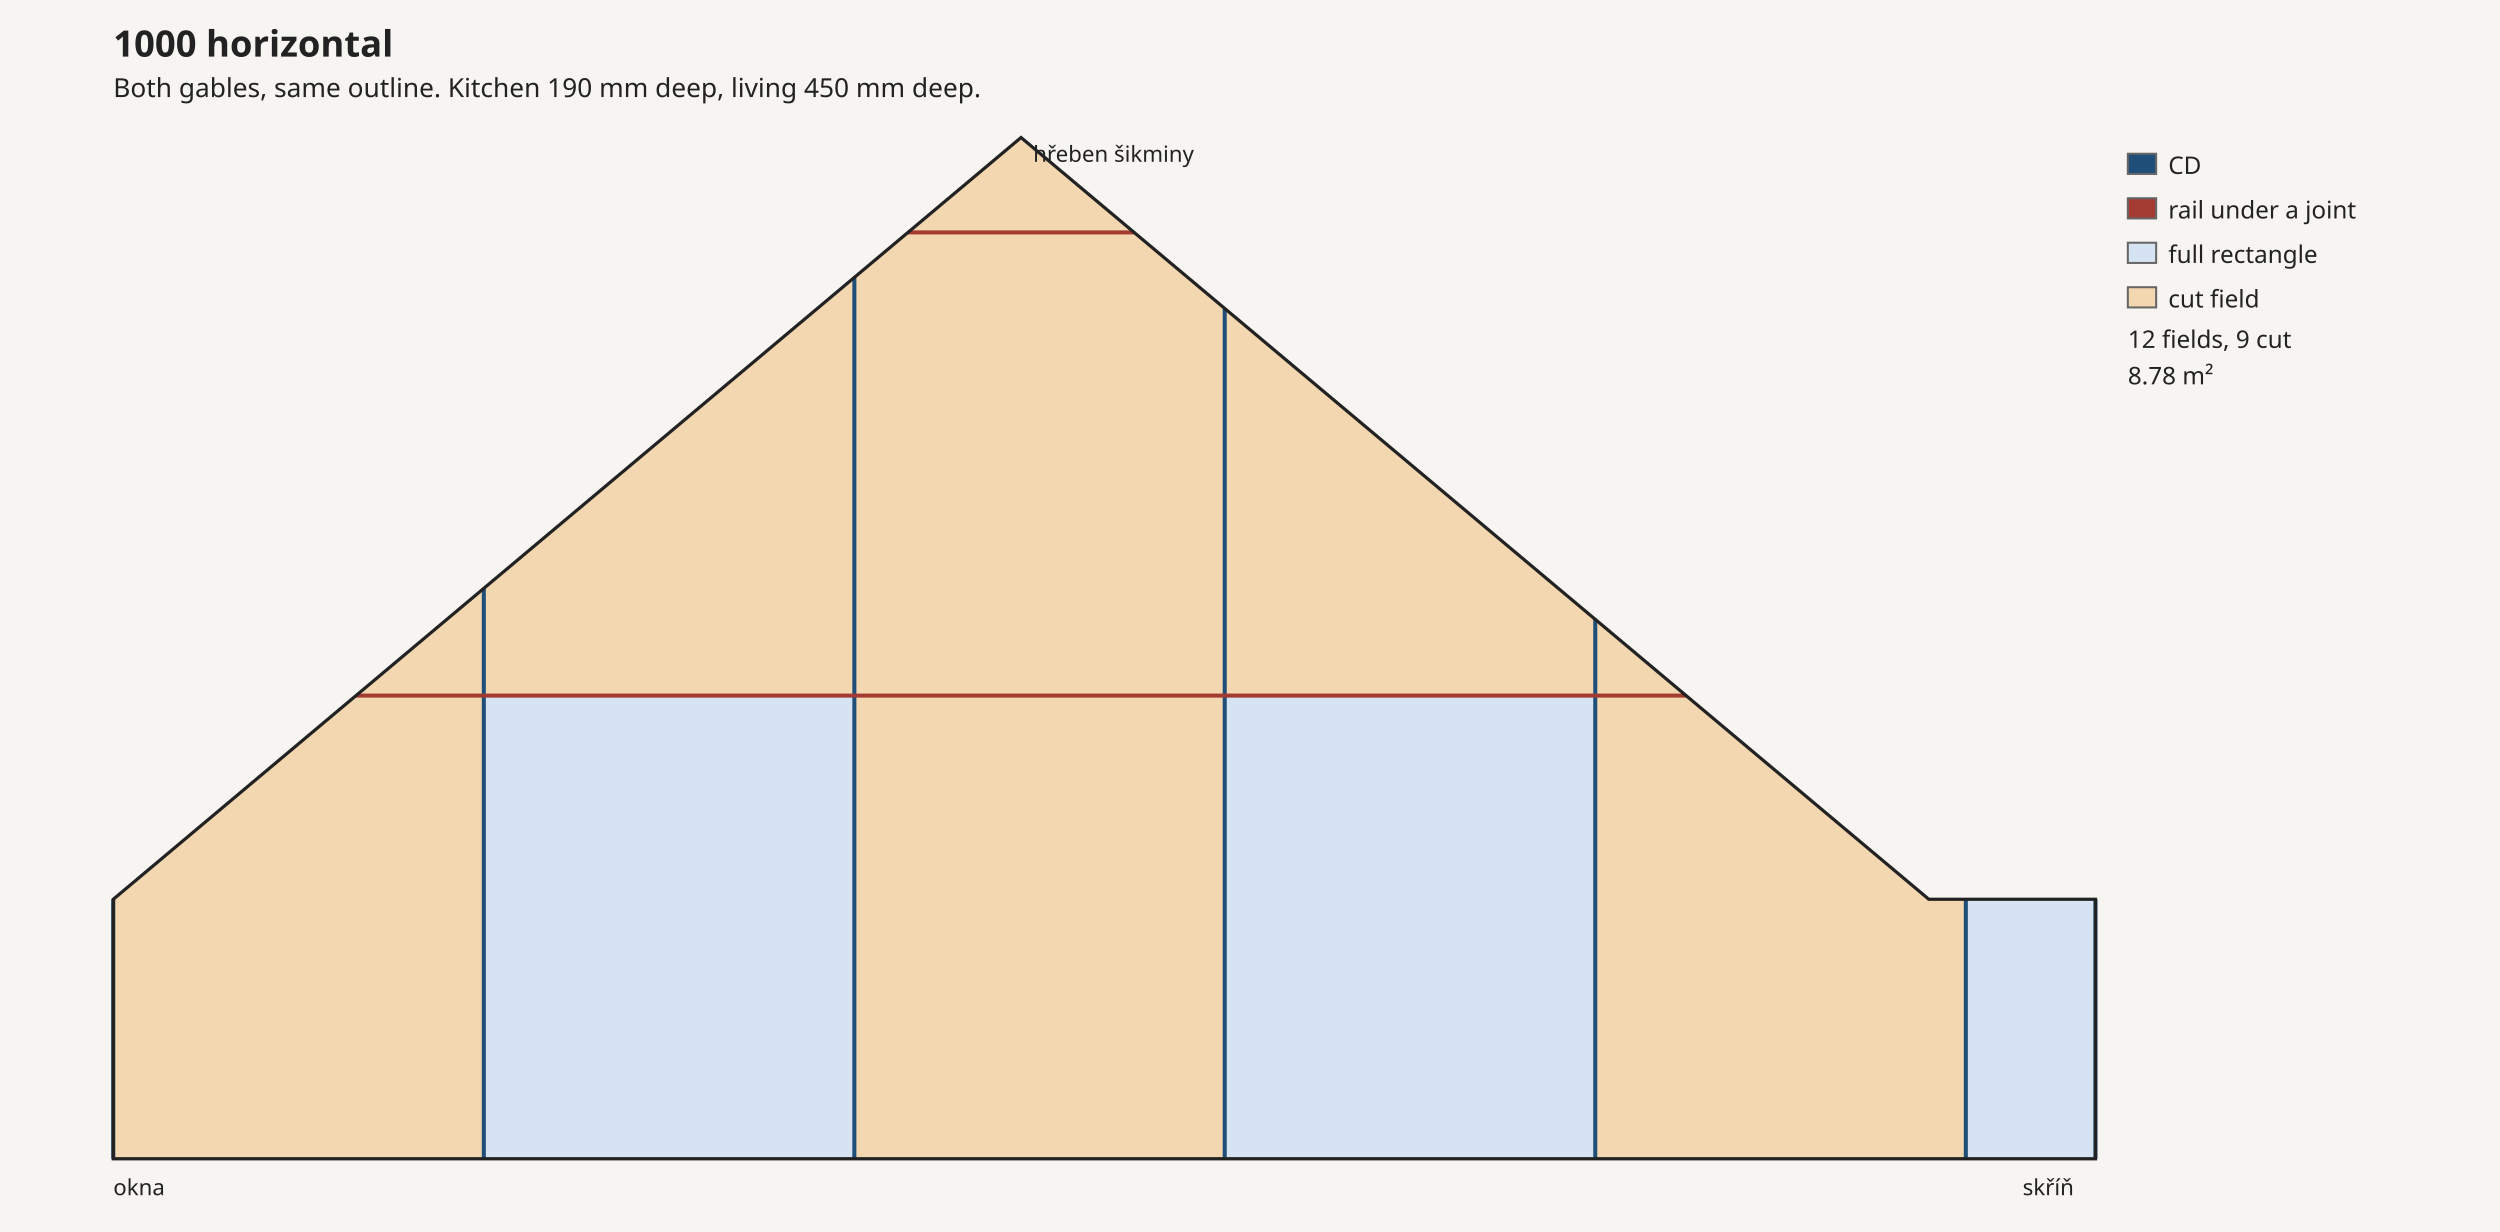
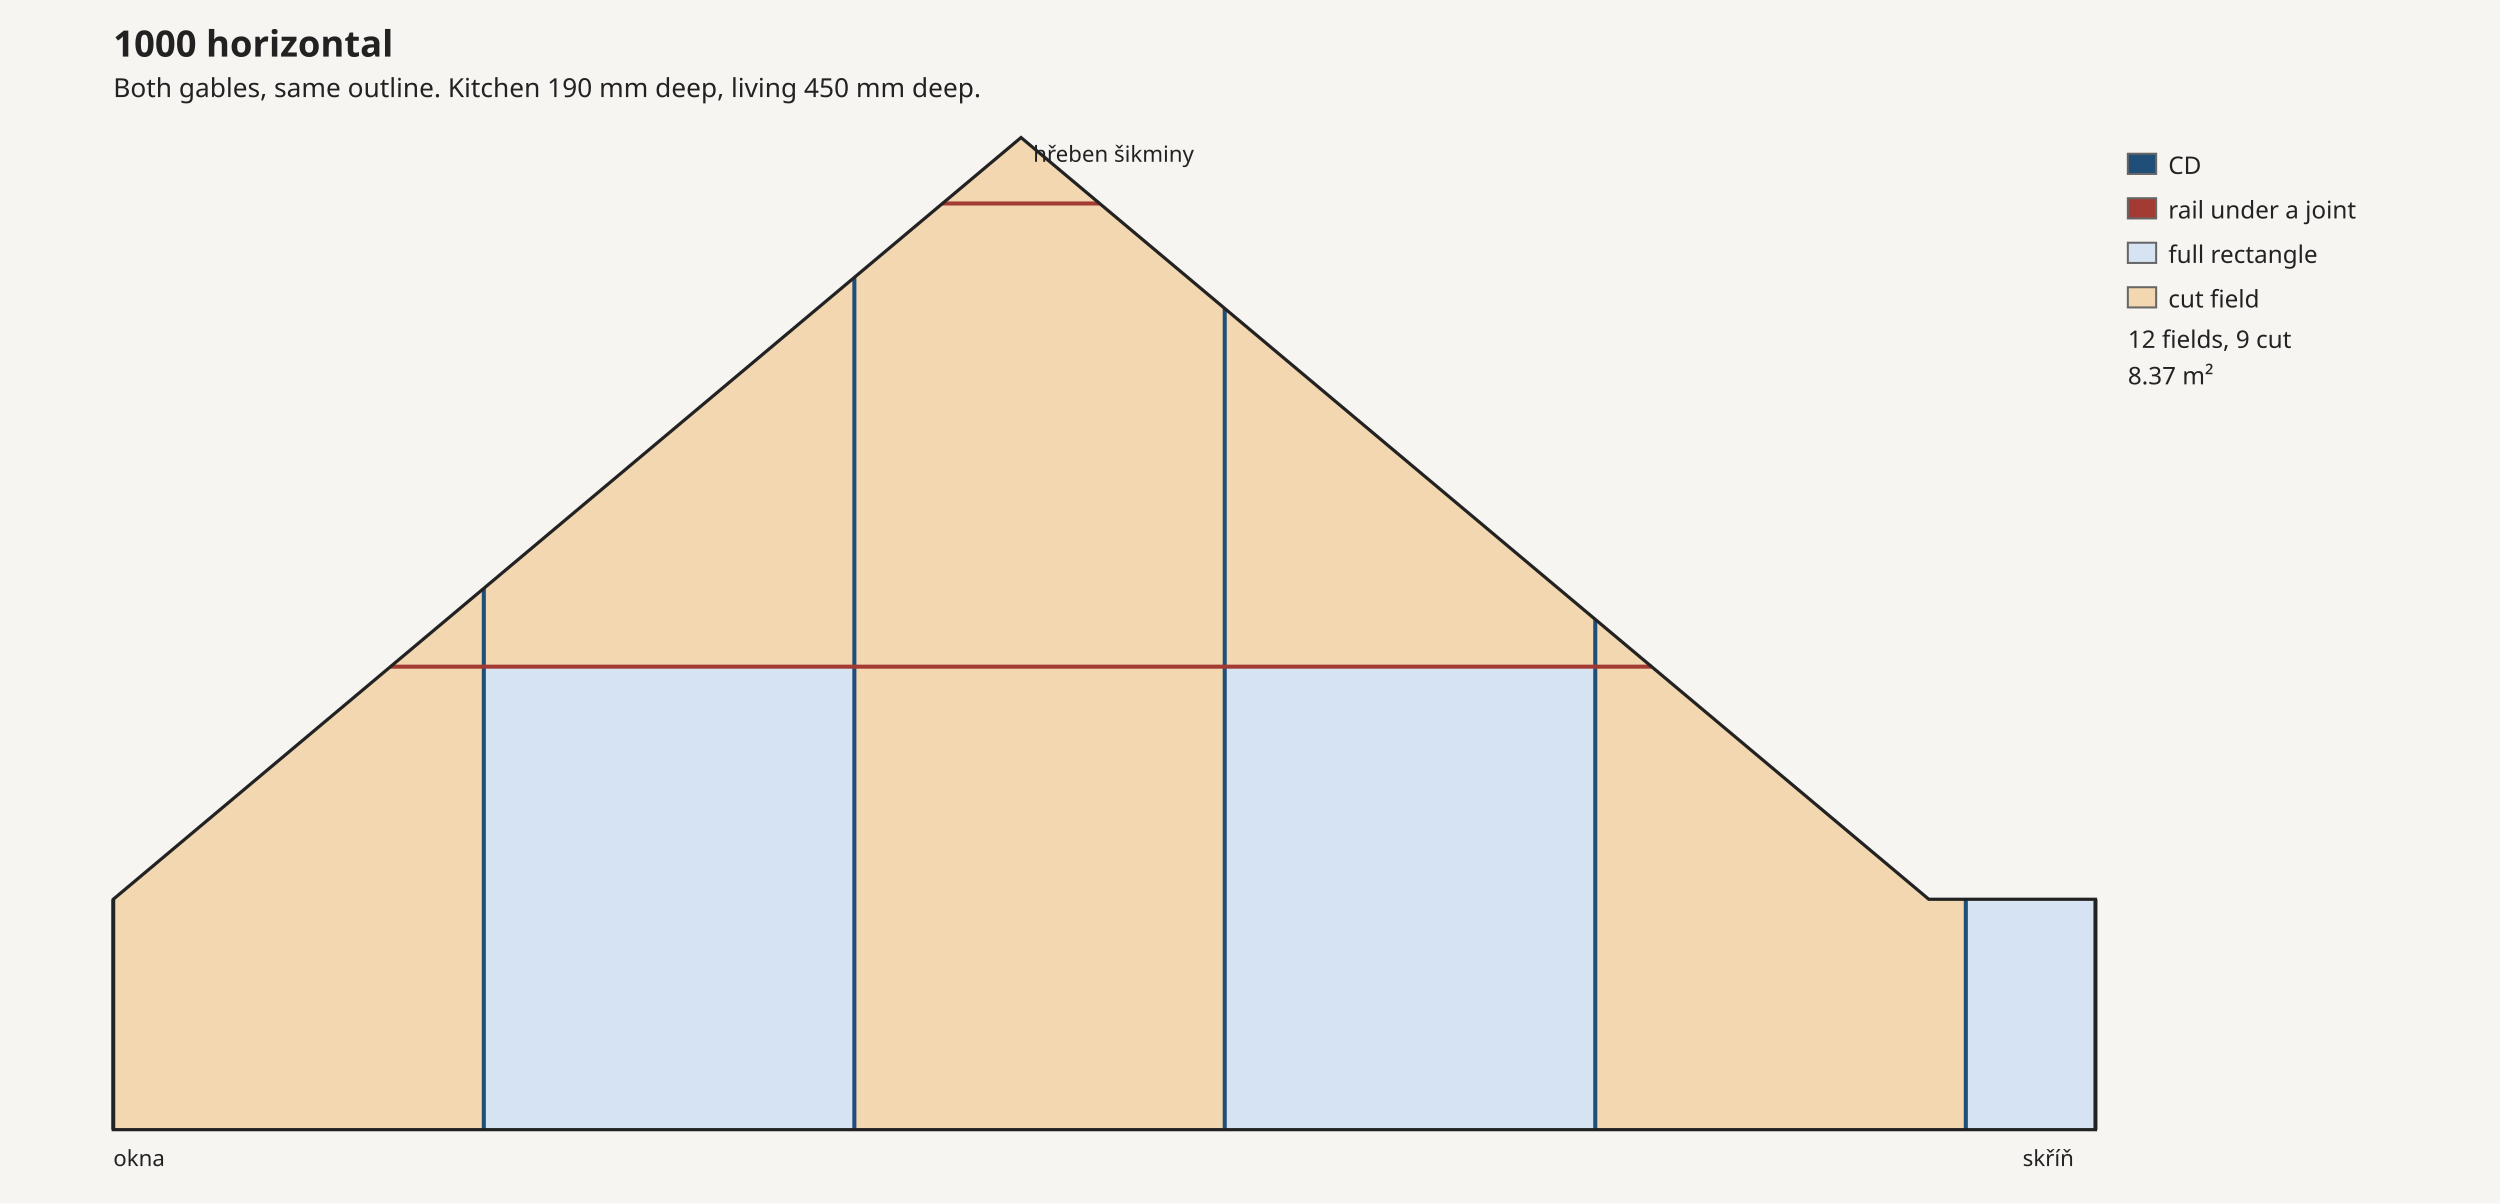
- <svg xmlns="http://www.w3.org/2000/svg" width="1236" height="609" viewBox="0 0 1236 609">
+ <svg xmlns="http://www.w3.org/2000/svg" width="1236" height="595" viewBox="0 0 1236 595">
  <rect width="100%" height="100%" fill="#f7f5f1" />
  <style>text{font-family:system-ui,sans-serif;fill:#222}</style>
  <text x="56.0" y="28" font-size="18" font-weight="600">1000 horizontal</text>
  <text x="56.0" y="48" font-size="13">Both gables, same outline. Kitchen 190 mm deep, living 450 mm deep.</text>
-   <polygon points="56.0,572.9 176.0,572.9 239.2,572.9 239.2,343.9 176.0,343.9 56.0,444.6" fill="#f3d7b0" stroke="#8a8175" stroke-width="0.6" />
-   <polygon points="176.0,343.9 239.2,343.9 239.2,290.9" fill="#f3d7b0" stroke="#8a8175" stroke-width="0.6" />
-   <polygon points="239.2,572.9 422.4,572.9 422.4,343.9 239.2,343.9" fill="#d5e3f2" stroke="#8a8175" stroke-width="0.6" />
-   <polygon points="239.2,343.9 422.4,343.9 422.4,137.2 239.2,290.9" fill="#f3d7b0" stroke="#8a8175" stroke-width="0.6" />
-   <polygon points="422.4,572.9 504.8,572.9 605.5,572.9 605.5,343.9 504.8,343.9 422.4,343.9" fill="#f3d7b0" stroke="#8a8175" stroke-width="0.6" />
-   <polygon points="422.4,343.9 448.8,343.9 504.8,343.9 560.7,343.9 605.5,343.9 605.5,152.5 560.7,114.9 504.8,114.9 448.8,114.9 422.4,137.2" fill="#f3d7b0" stroke="#8a8175" stroke-width="0.6" />
-   <polygon points="448.8,114.9 504.8,114.9 560.7,114.9 504.8,68.0" fill="#f3d7b0" stroke="#8a8175" stroke-width="0.6" />
-   <polygon points="605.5,572.9 788.7,572.9 788.7,343.9 605.5,343.9" fill="#d5e3f2" stroke="#8a8175" stroke-width="0.6" />
-   <polygon points="605.5,343.9 788.7,343.9 788.7,306.2 605.5,152.5" fill="#f3d7b0" stroke="#8a8175" stroke-width="0.6" />
-   <polygon points="788.7,572.9 833.6,572.9 953.6,572.9 971.9,572.9 971.9,444.6 953.6,444.6 833.6,343.9 788.7,343.9" fill="#f3d7b0" stroke="#8a8175" stroke-width="0.6" />
-   <polygon points="788.7,343.9 833.6,343.9 788.7,306.2" fill="#f3d7b0" stroke="#8a8175" stroke-width="0.6" />
-   <polygon points="971.9,572.9 1036.0,572.9 1036.0,444.6 971.9,444.6" fill="#d5e3f2" stroke="#8a8175" stroke-width="0.6" />
-   <line x1="56.0" y1="572.9" x2="56.0" y2="444.6" stroke="#1f4e79" stroke-width="2" />
-   <line x1="239.2" y1="572.9" x2="239.2" y2="290.9" stroke="#1f4e79" stroke-width="2" />
-   <line x1="422.4" y1="572.9" x2="422.4" y2="137.2" stroke="#1f4e79" stroke-width="2" />
-   <line x1="605.5" y1="572.9" x2="605.5" y2="152.5" stroke="#1f4e79" stroke-width="2" />
-   <line x1="788.7" y1="572.9" x2="788.7" y2="306.2" stroke="#1f4e79" stroke-width="2" />
-   <line x1="971.9" y1="572.9" x2="971.9" y2="444.6" stroke="#1f4e79" stroke-width="2" />
-   <line x1="1036.0" y1="572.9" x2="1036.0" y2="444.6" stroke="#1f4e79" stroke-width="2" />
-   <line x1="176.0" y1="343.9" x2="833.6" y2="343.9" stroke="#a33b32" stroke-width="2" />
-   <line x1="448.8" y1="114.9" x2="560.7" y2="114.9" stroke="#a33b32" stroke-width="2" />
-   <polygon points="56.0,572.9 1036.0,572.9 1036.0,444.6 953.6,444.6 504.8,68.0 56.0,444.6" fill="none" stroke="#222" stroke-width="1.6" />
-   <text x="56.0" y="590.9" font-size="11">okna</text>
-   <text x="1000.0" y="590.9" font-size="11">skříň</text>
+   <polygon points="56.0,558.5 193.1,558.5 239.2,558.5 239.2,329.6 193.1,329.6 56.0,444.6" fill="#f3d7b0" stroke="#8a8175" stroke-width="0.6" />
+   <polygon points="193.1,329.6 239.2,329.6 239.2,290.9" fill="#f3d7b0" stroke="#8a8175" stroke-width="0.6" />
+   <polygon points="239.2,558.5 422.4,558.5 422.4,329.6 239.2,329.6" fill="#d5e3f2" stroke="#8a8175" stroke-width="0.6" />
+   <polygon points="239.2,329.6 422.4,329.6 422.4,137.2 239.2,290.9" fill="#f3d7b0" stroke="#8a8175" stroke-width="0.6" />
+   <polygon points="422.4,558.5 504.8,558.5 605.5,558.5 605.5,329.6 504.8,329.6 422.4,329.6" fill="#f3d7b0" stroke="#8a8175" stroke-width="0.6" />
+   <polygon points="422.4,329.6 465.9,329.6 504.8,329.6 543.6,329.6 605.5,329.6 605.5,152.5 543.6,100.6 504.8,100.6 465.9,100.6 422.4,137.2" fill="#f3d7b0" stroke="#8a8175" stroke-width="0.6" />
+   <polygon points="465.9,100.6 504.8,100.6 543.6,100.6 504.8,68.0" fill="#f3d7b0" stroke="#8a8175" stroke-width="0.6" />
+   <polygon points="605.5,558.5 788.7,558.5 788.7,329.6 605.5,329.6" fill="#d5e3f2" stroke="#8a8175" stroke-width="0.6" />
+   <polygon points="605.5,329.6 788.7,329.6 788.7,306.2 605.5,152.5" fill="#f3d7b0" stroke="#8a8175" stroke-width="0.6" />
+   <polygon points="788.7,558.5 816.5,558.5 953.6,558.5 971.9,558.5 971.9,444.6 953.6,444.6 816.5,329.6 788.7,329.6" fill="#f3d7b0" stroke="#8a8175" stroke-width="0.6" />
+   <polygon points="788.7,329.6 816.5,329.6 788.7,306.2" fill="#f3d7b0" stroke="#8a8175" stroke-width="0.6" />
+   <polygon points="971.9,558.5 1036.0,558.5 1036.0,444.6 971.9,444.6" fill="#d5e3f2" stroke="#8a8175" stroke-width="0.6" />
+   <line x1="56.0" y1="558.5" x2="56.0" y2="444.6" stroke="#1f4e79" stroke-width="2" />
+   <line x1="239.2" y1="558.5" x2="239.2" y2="290.9" stroke="#1f4e79" stroke-width="2" />
+   <line x1="422.4" y1="558.5" x2="422.4" y2="137.2" stroke="#1f4e79" stroke-width="2" />
+   <line x1="605.5" y1="558.5" x2="605.5" y2="152.5" stroke="#1f4e79" stroke-width="2" />
+   <line x1="788.7" y1="558.5" x2="788.7" y2="306.2" stroke="#1f4e79" stroke-width="2" />
+   <line x1="971.9" y1="558.5" x2="971.9" y2="444.6" stroke="#1f4e79" stroke-width="2" />
+   <line x1="1036.0" y1="558.5" x2="1036.0" y2="444.6" stroke="#1f4e79" stroke-width="2" />
+   <line x1="193.1" y1="329.6" x2="816.5" y2="329.6" stroke="#a33b32" stroke-width="2" />
+   <line x1="465.9" y1="100.6" x2="543.6" y2="100.6" stroke="#a33b32" stroke-width="2" />
+   <polygon points="56.0,558.5 1036.0,558.5 1036.0,444.6 953.6,444.6 504.8,68.0 56.0,444.6" fill="none" stroke="#222" stroke-width="1.6" />
+   <text x="56.0" y="576.5" font-size="11">okna</text>
+   <text x="1000.0" y="576.5" font-size="11">skříň</text>
  <text x="510.8" y="80.0" font-size="11">hřeben šikminy</text>
  <rect x="1052.0" y="76.0" width="14" height="10" fill="#1f4e79" stroke="#666" />
  <text x="1072.0" y="86.0" font-size="12">CD</text>
  <rect x="1052.0" y="98.0" width="14" height="10" fill="#a33b32" stroke="#666" />
  <text x="1072.0" y="108.0" font-size="12">rail under a joint</text>
  <rect x="1052.0" y="120.0" width="14" height="10" fill="#d5e3f2" stroke="#666" />
  <text x="1072.0" y="130.0" font-size="12">full rectangle</text>
  <rect x="1052.0" y="142.0" width="14" height="10" fill="#f3d7b0" stroke="#666" />
  <text x="1072.0" y="152.0" font-size="12">cut field</text>
  <text x="1052.0" y="172.0" font-size="12">12 fields, 9 cut</text>
-   <text x="1052.0" y="190.0" font-size="12">8.78 m²</text>
+   <text x="1052.0" y="190.0" font-size="12">8.37 m²</text>
</svg>
